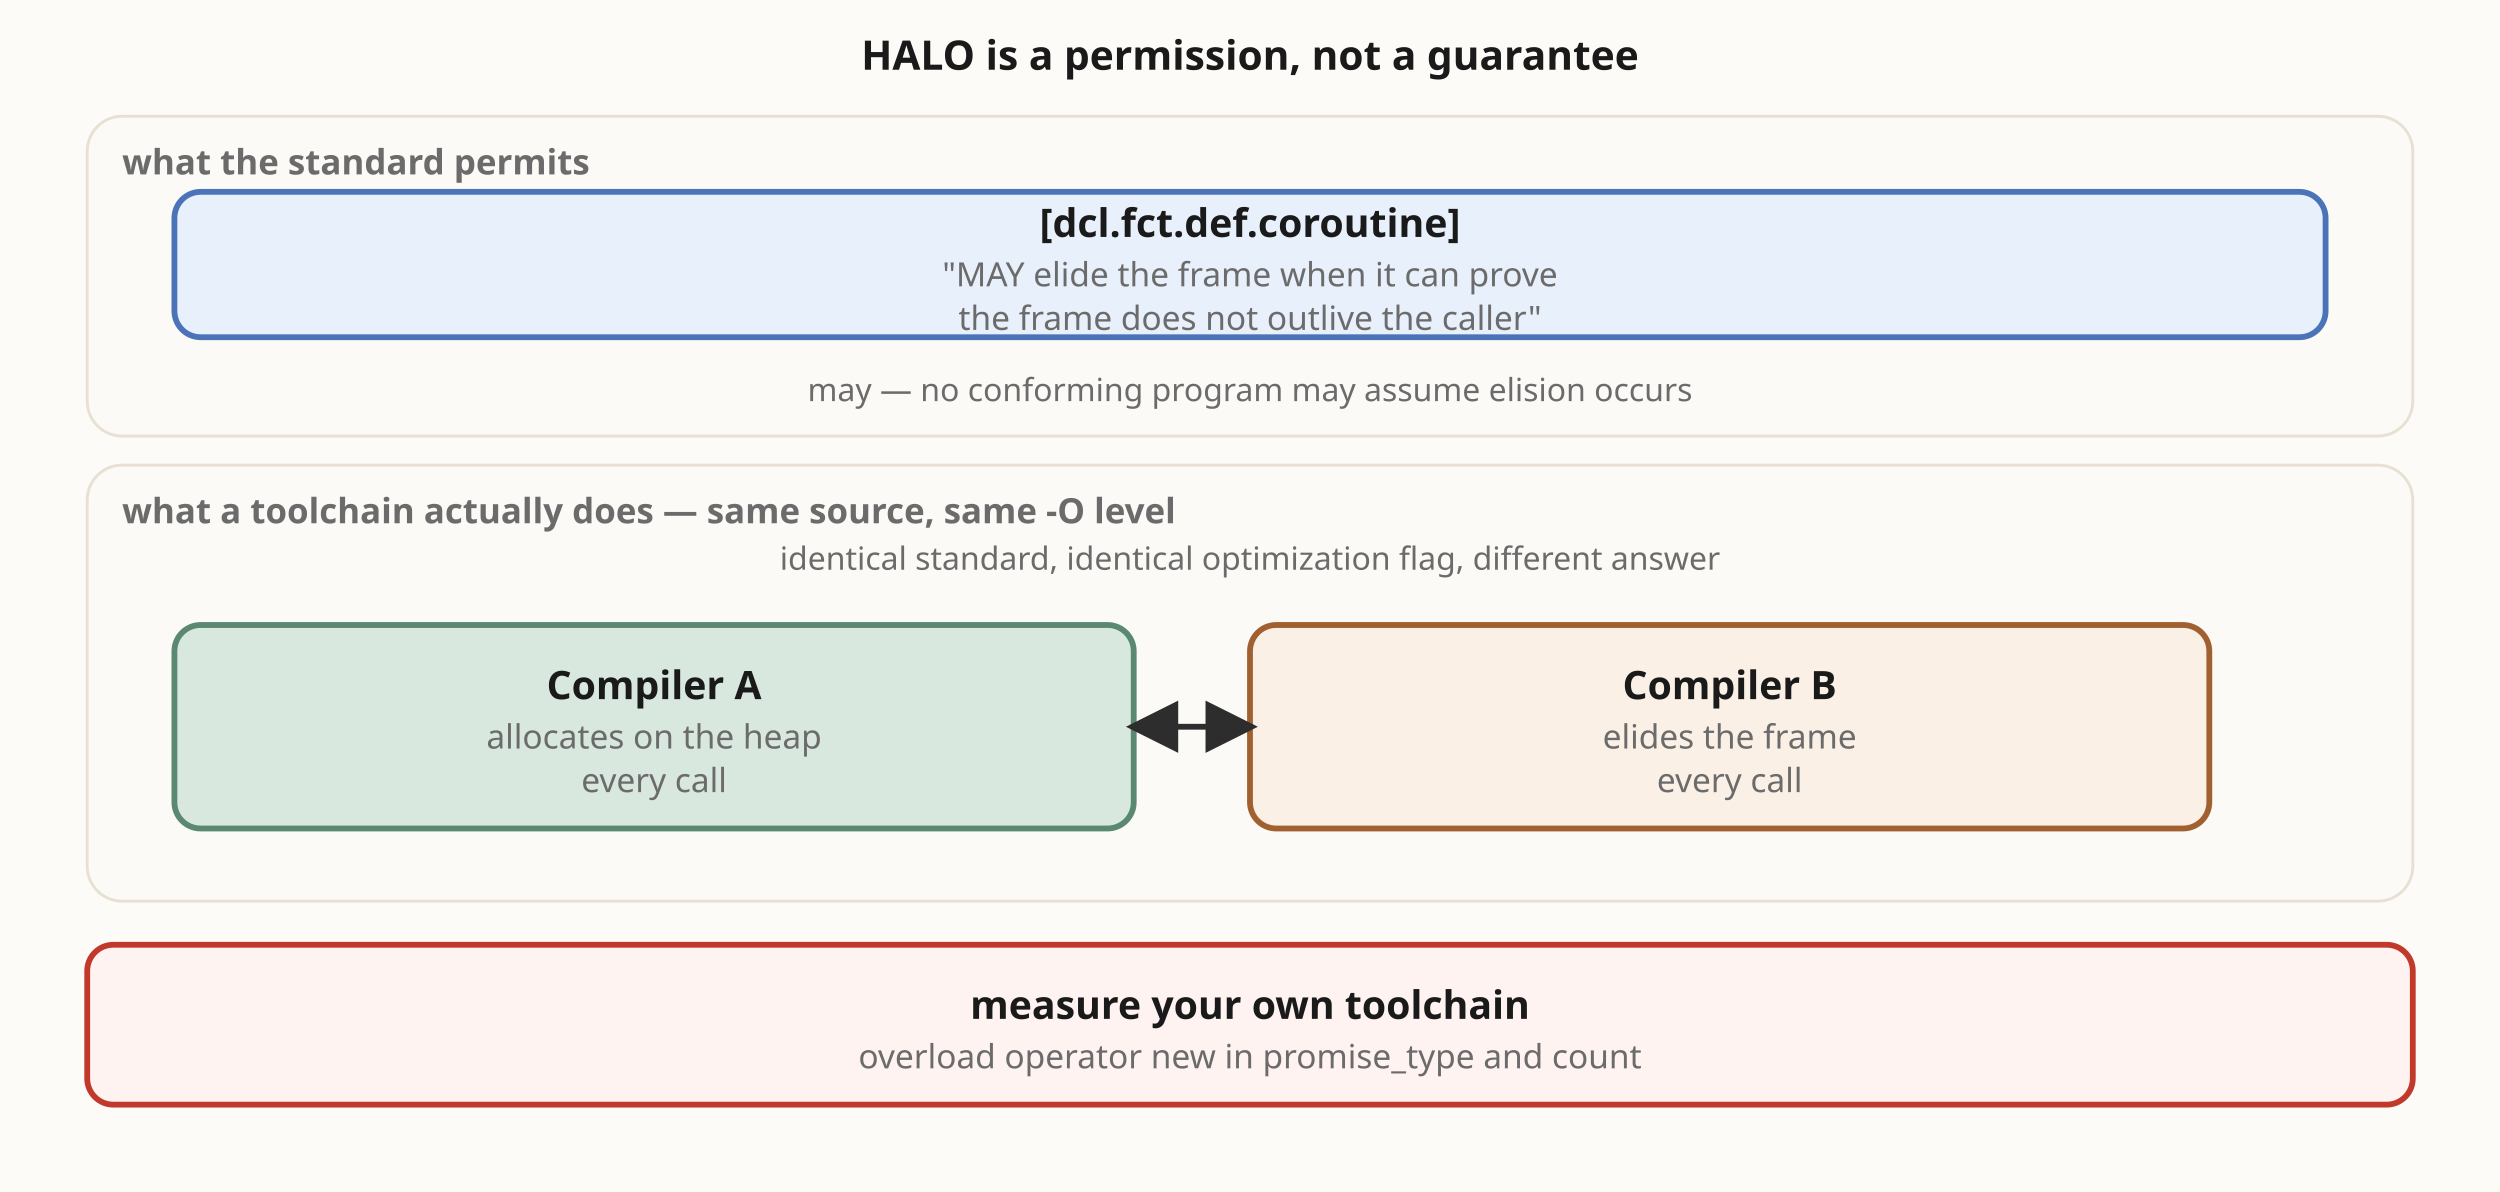
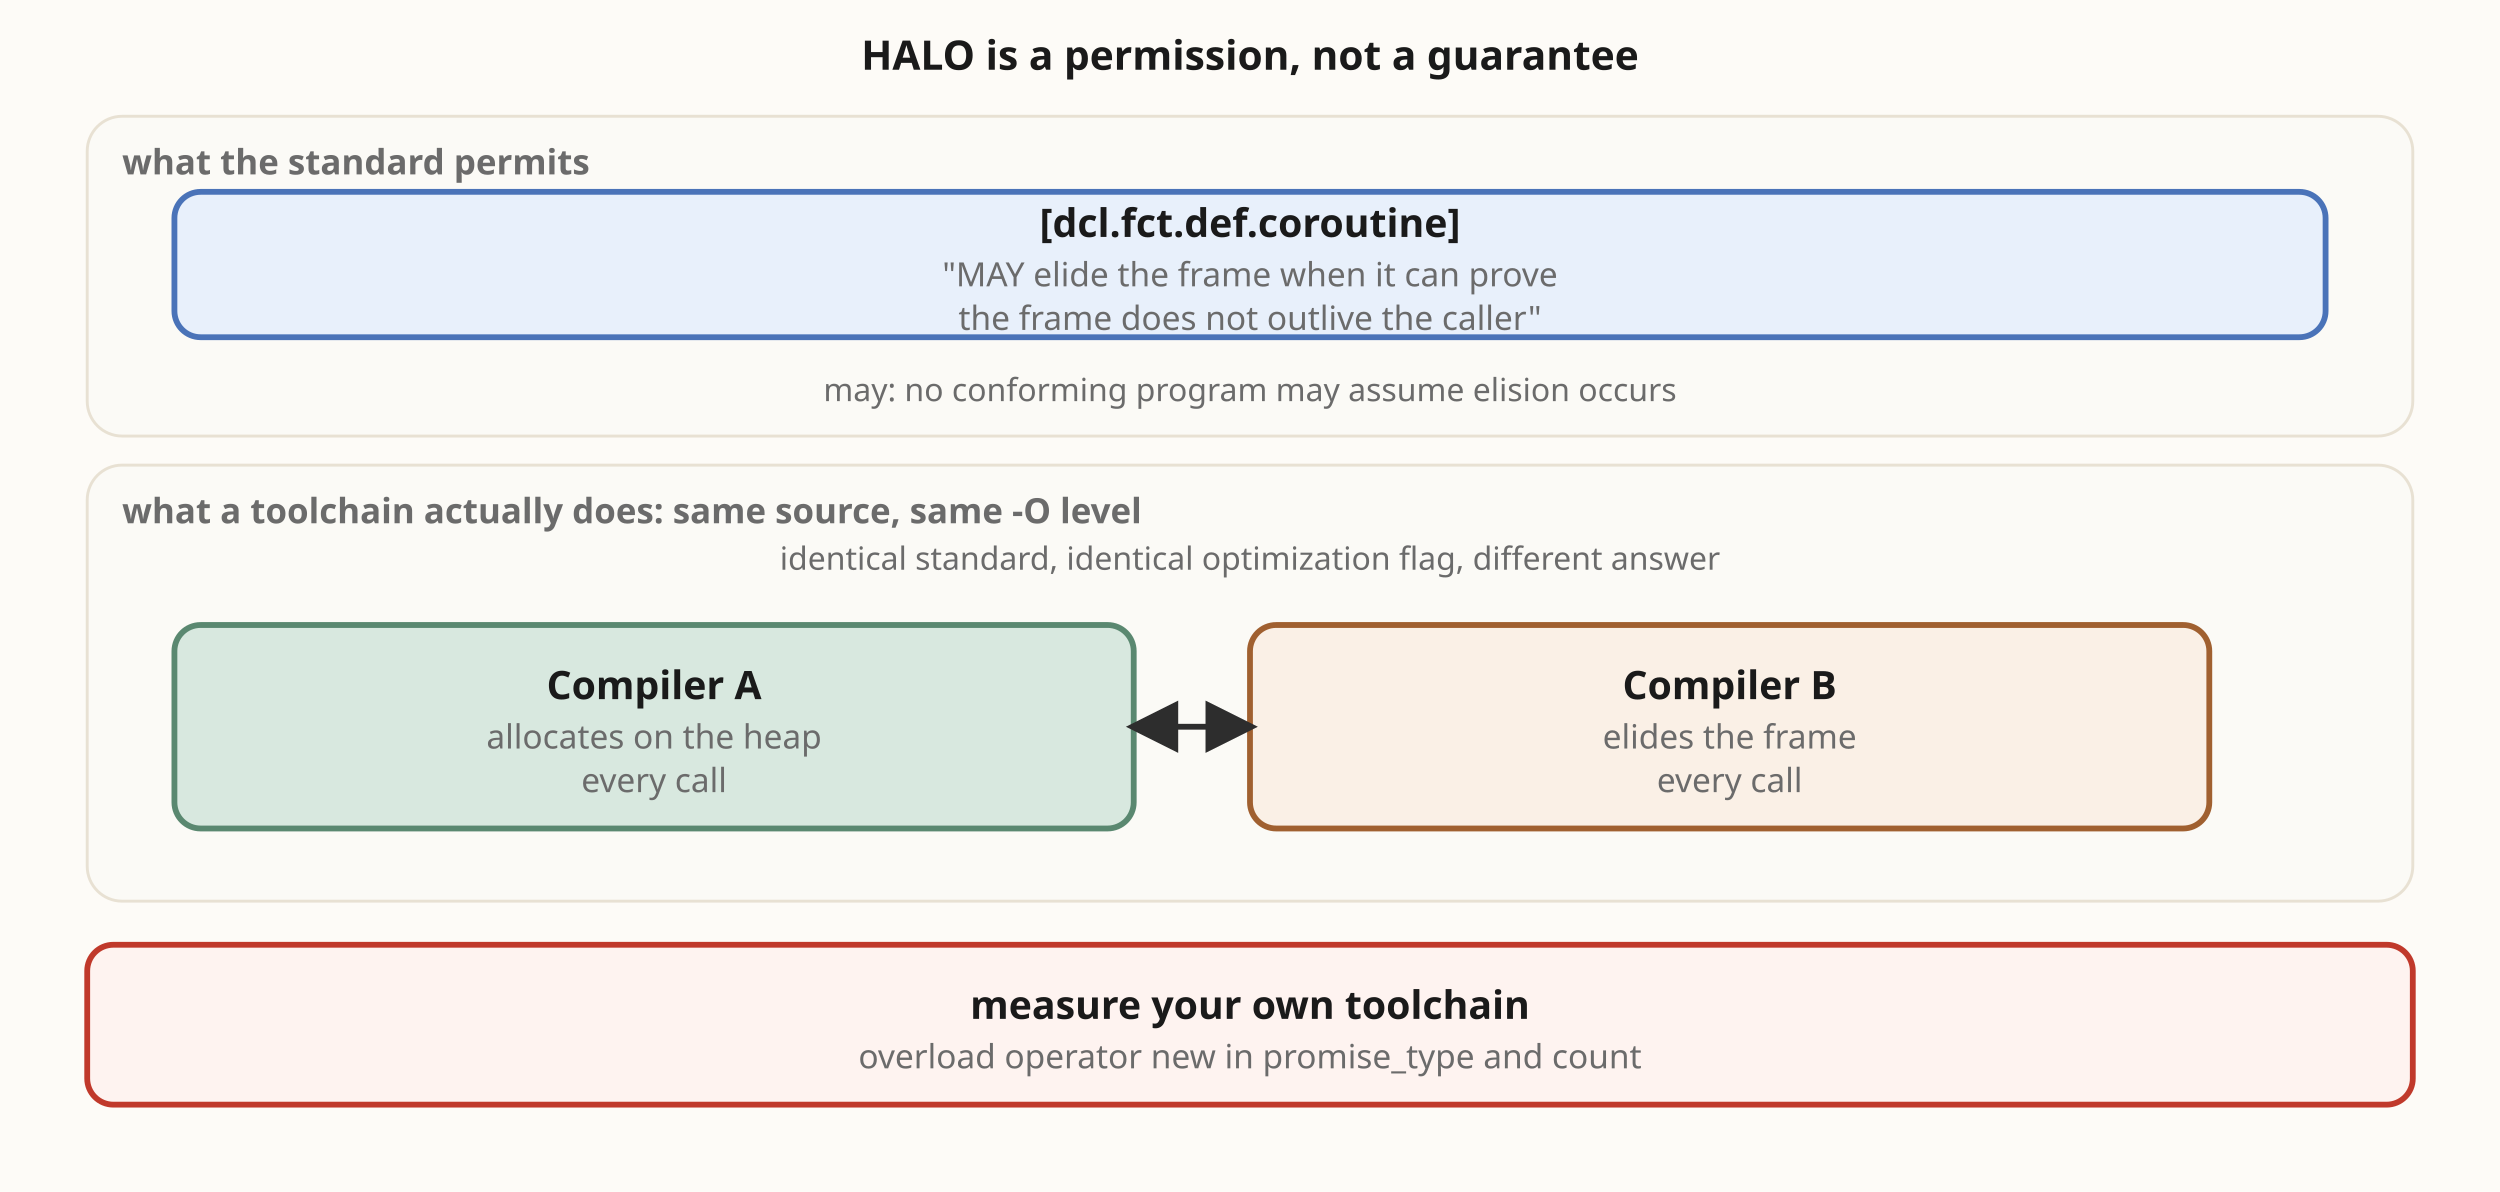
<svg xmlns="http://www.w3.org/2000/svg" viewBox="0 0 860 410" font-family="'Red Hat Text', system-ui, sans-serif" role="img">
  <rect x="0" y="0" width="860" height="410" fill="#fdfbf7" />
  <defs>
    <marker id="a" viewBox="0 0 10 10" refX="8.5" refY="5" markerWidth="9" markerHeight="9" orient="auto-start-reverse">
      <path d="M0,0 L10,5 L0,10 z" fill="#2d2d2d" />
    </marker>
    <marker id="am" viewBox="0 0 10 10" refX="8.5" refY="5" markerWidth="9" markerHeight="9" orient="auto-start-reverse">
      <path d="M0,0 L10,5 L0,10 z" fill="#c0392b" />
    </marker>
  </defs>
  <rect x="30" y="40" width="800" height="110" rx="12" fill="#fbfaf6" stroke="#e8e1d3" />
  <text x="42" y="60" font-size="12" font-weight="700" fill="#6b6b6b">what the standard permits</text>
  <rect x="30" y="160" width="800" height="150" rx="12" fill="#fbfaf6" stroke="#e8e1d3" />
-   <text x="42" y="180" font-size="12" font-weight="700" fill="#6b6b6b">what a toolchain actually does — same source, same -O level</text>
+   <text x="42" y="180" font-size="12" font-weight="700" fill="#6b6b6b">what a toolchain actually does: same source, same -O level</text>
  <rect x="60" y="66" width="740" height="50" rx="9" fill="#e8f0fb" stroke="#4a73b8" stroke-width="2" />
  <text x="430.0" y="81.5" font-size="13.5" font-weight="700" fill="#1a1a1a" text-anchor="middle">[dcl.fct.def.coroutine]</text>
  <text x="430.0" y="98.5" font-size="11.5" fill="#6b6b6b" text-anchor="middle">"MAY elide the frame when it can prove</text>
  <text x="430.0" y="113.5" font-size="11.5" fill="#6b6b6b" text-anchor="middle">the frame does not outlive the caller"</text>
  <rect x="60" y="215" width="330" height="70" rx="9" fill="#d8e8df" stroke="#5a8870" stroke-width="2" />
  <text x="225.0" y="240.5" font-size="13.5" font-weight="700" fill="#1a1a1a" text-anchor="middle">Compiler A</text>
  <text x="225.0" y="257.5" font-size="11.5" fill="#6b6b6b" text-anchor="middle">allocates on the heap</text>
  <text x="225.0" y="272.5" font-size="11.5" fill="#6b6b6b" text-anchor="middle">every call</text>
  <rect x="430" y="215" width="330" height="70" rx="9" fill="#faf0e6" stroke="#a06030" stroke-width="2" />
  <text x="595.0" y="240.5" font-size="13.5" font-weight="700" fill="#1a1a1a" text-anchor="middle">Compiler B</text>
  <text x="595.0" y="257.5" font-size="11.5" fill="#6b6b6b" text-anchor="middle">elides the frame</text>
  <text x="595.0" y="272.5" font-size="11.5" fill="#6b6b6b" text-anchor="middle">every call</text>
  <rect x="30" y="325" width="800" height="55" rx="9" fill="#fef3f0" stroke="#c0392b" stroke-width="2" />
  <text x="430.0" y="350.5" font-size="13.5" font-weight="700" fill="#1a1a1a" text-anchor="middle">measure your own toolchain</text>
  <text x="430.0" y="367.5" font-size="11.5" fill="#6b6b6b" text-anchor="middle">overload operator new in promise_type and count</text>
  <path d="M390,250 L430,250" fill="none" stroke="#2d2d2d" stroke-width="2" marker-start="url(#a)" marker-end="url(#a)" />
  <text x="430" y="24" font-size="14" fill="#1a1a1a" text-anchor="middle" font-weight="700">HALO is a permission, not a guarantee</text>
-   <text x="430" y="138" font-size="11" fill="#6b6b6b" text-anchor="middle">may — no conforming program may assume elision occurs</text>
+   <text x="430" y="138" font-size="11" fill="#6b6b6b" text-anchor="middle">may: no conforming program may assume elision occurs</text>
  <text x="430" y="196" font-size="11" fill="#6b6b6b" text-anchor="middle">identical standard, identical optimization flag, different answer</text>
</svg>
